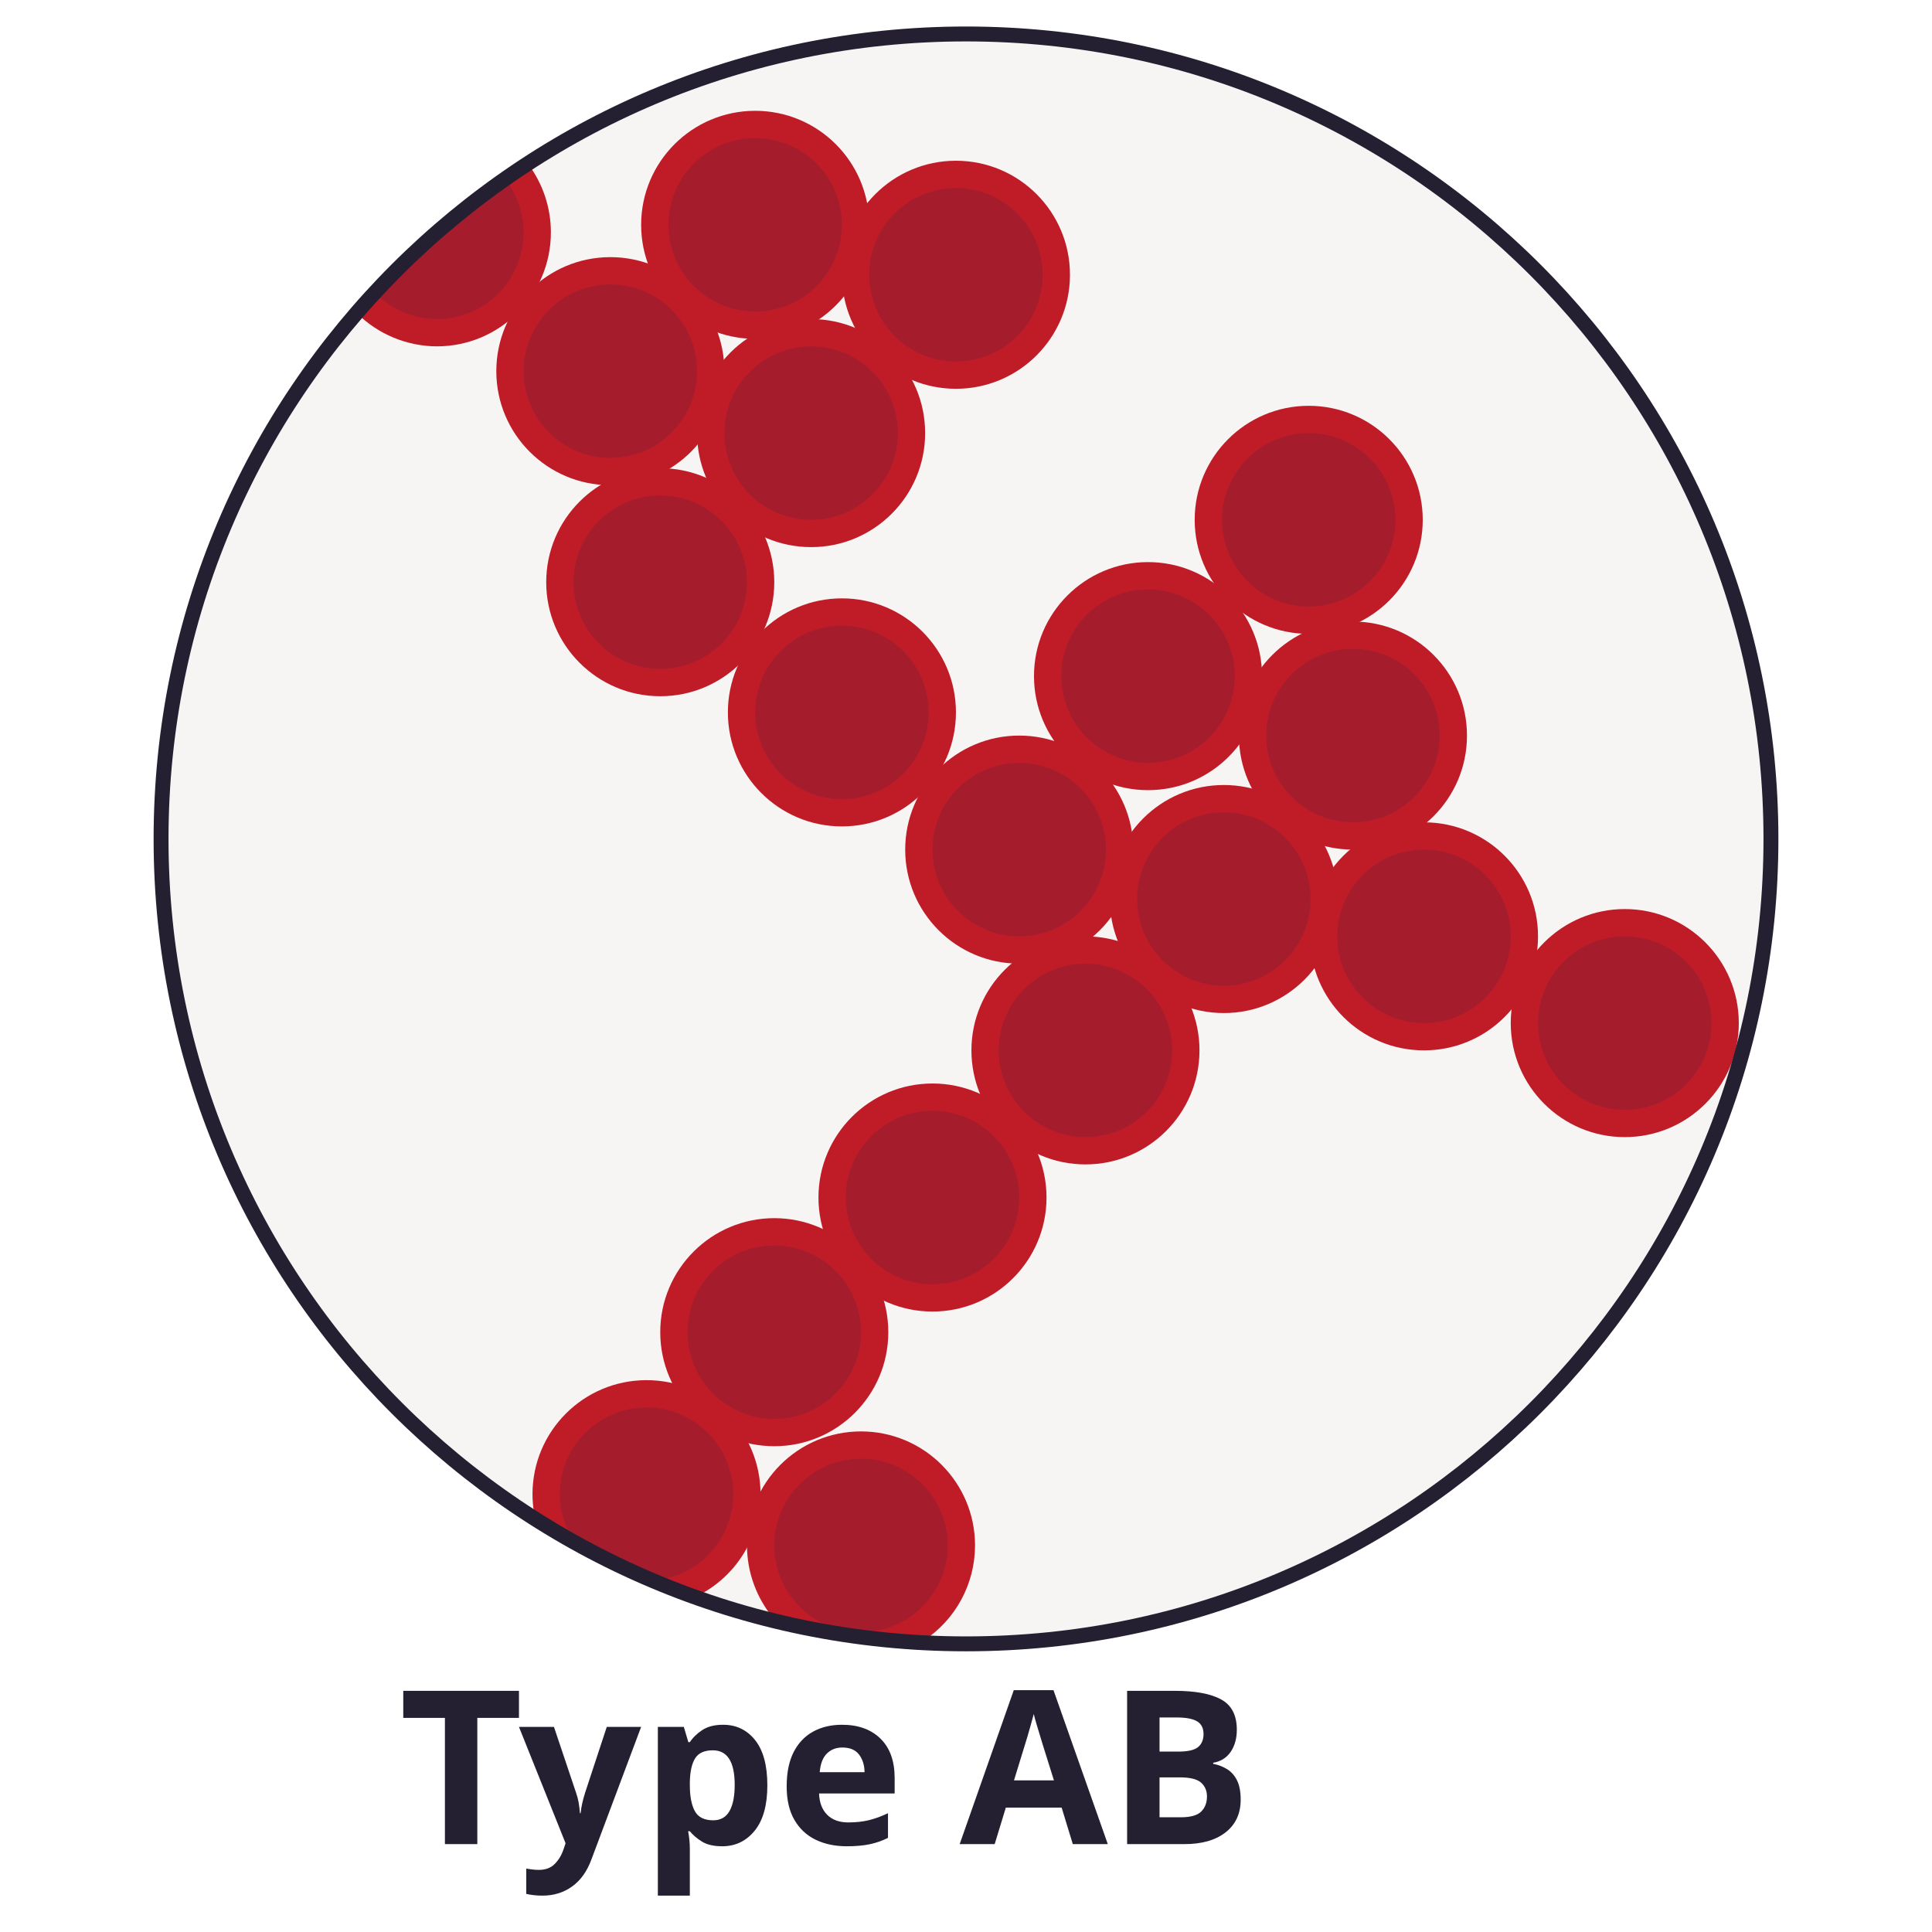
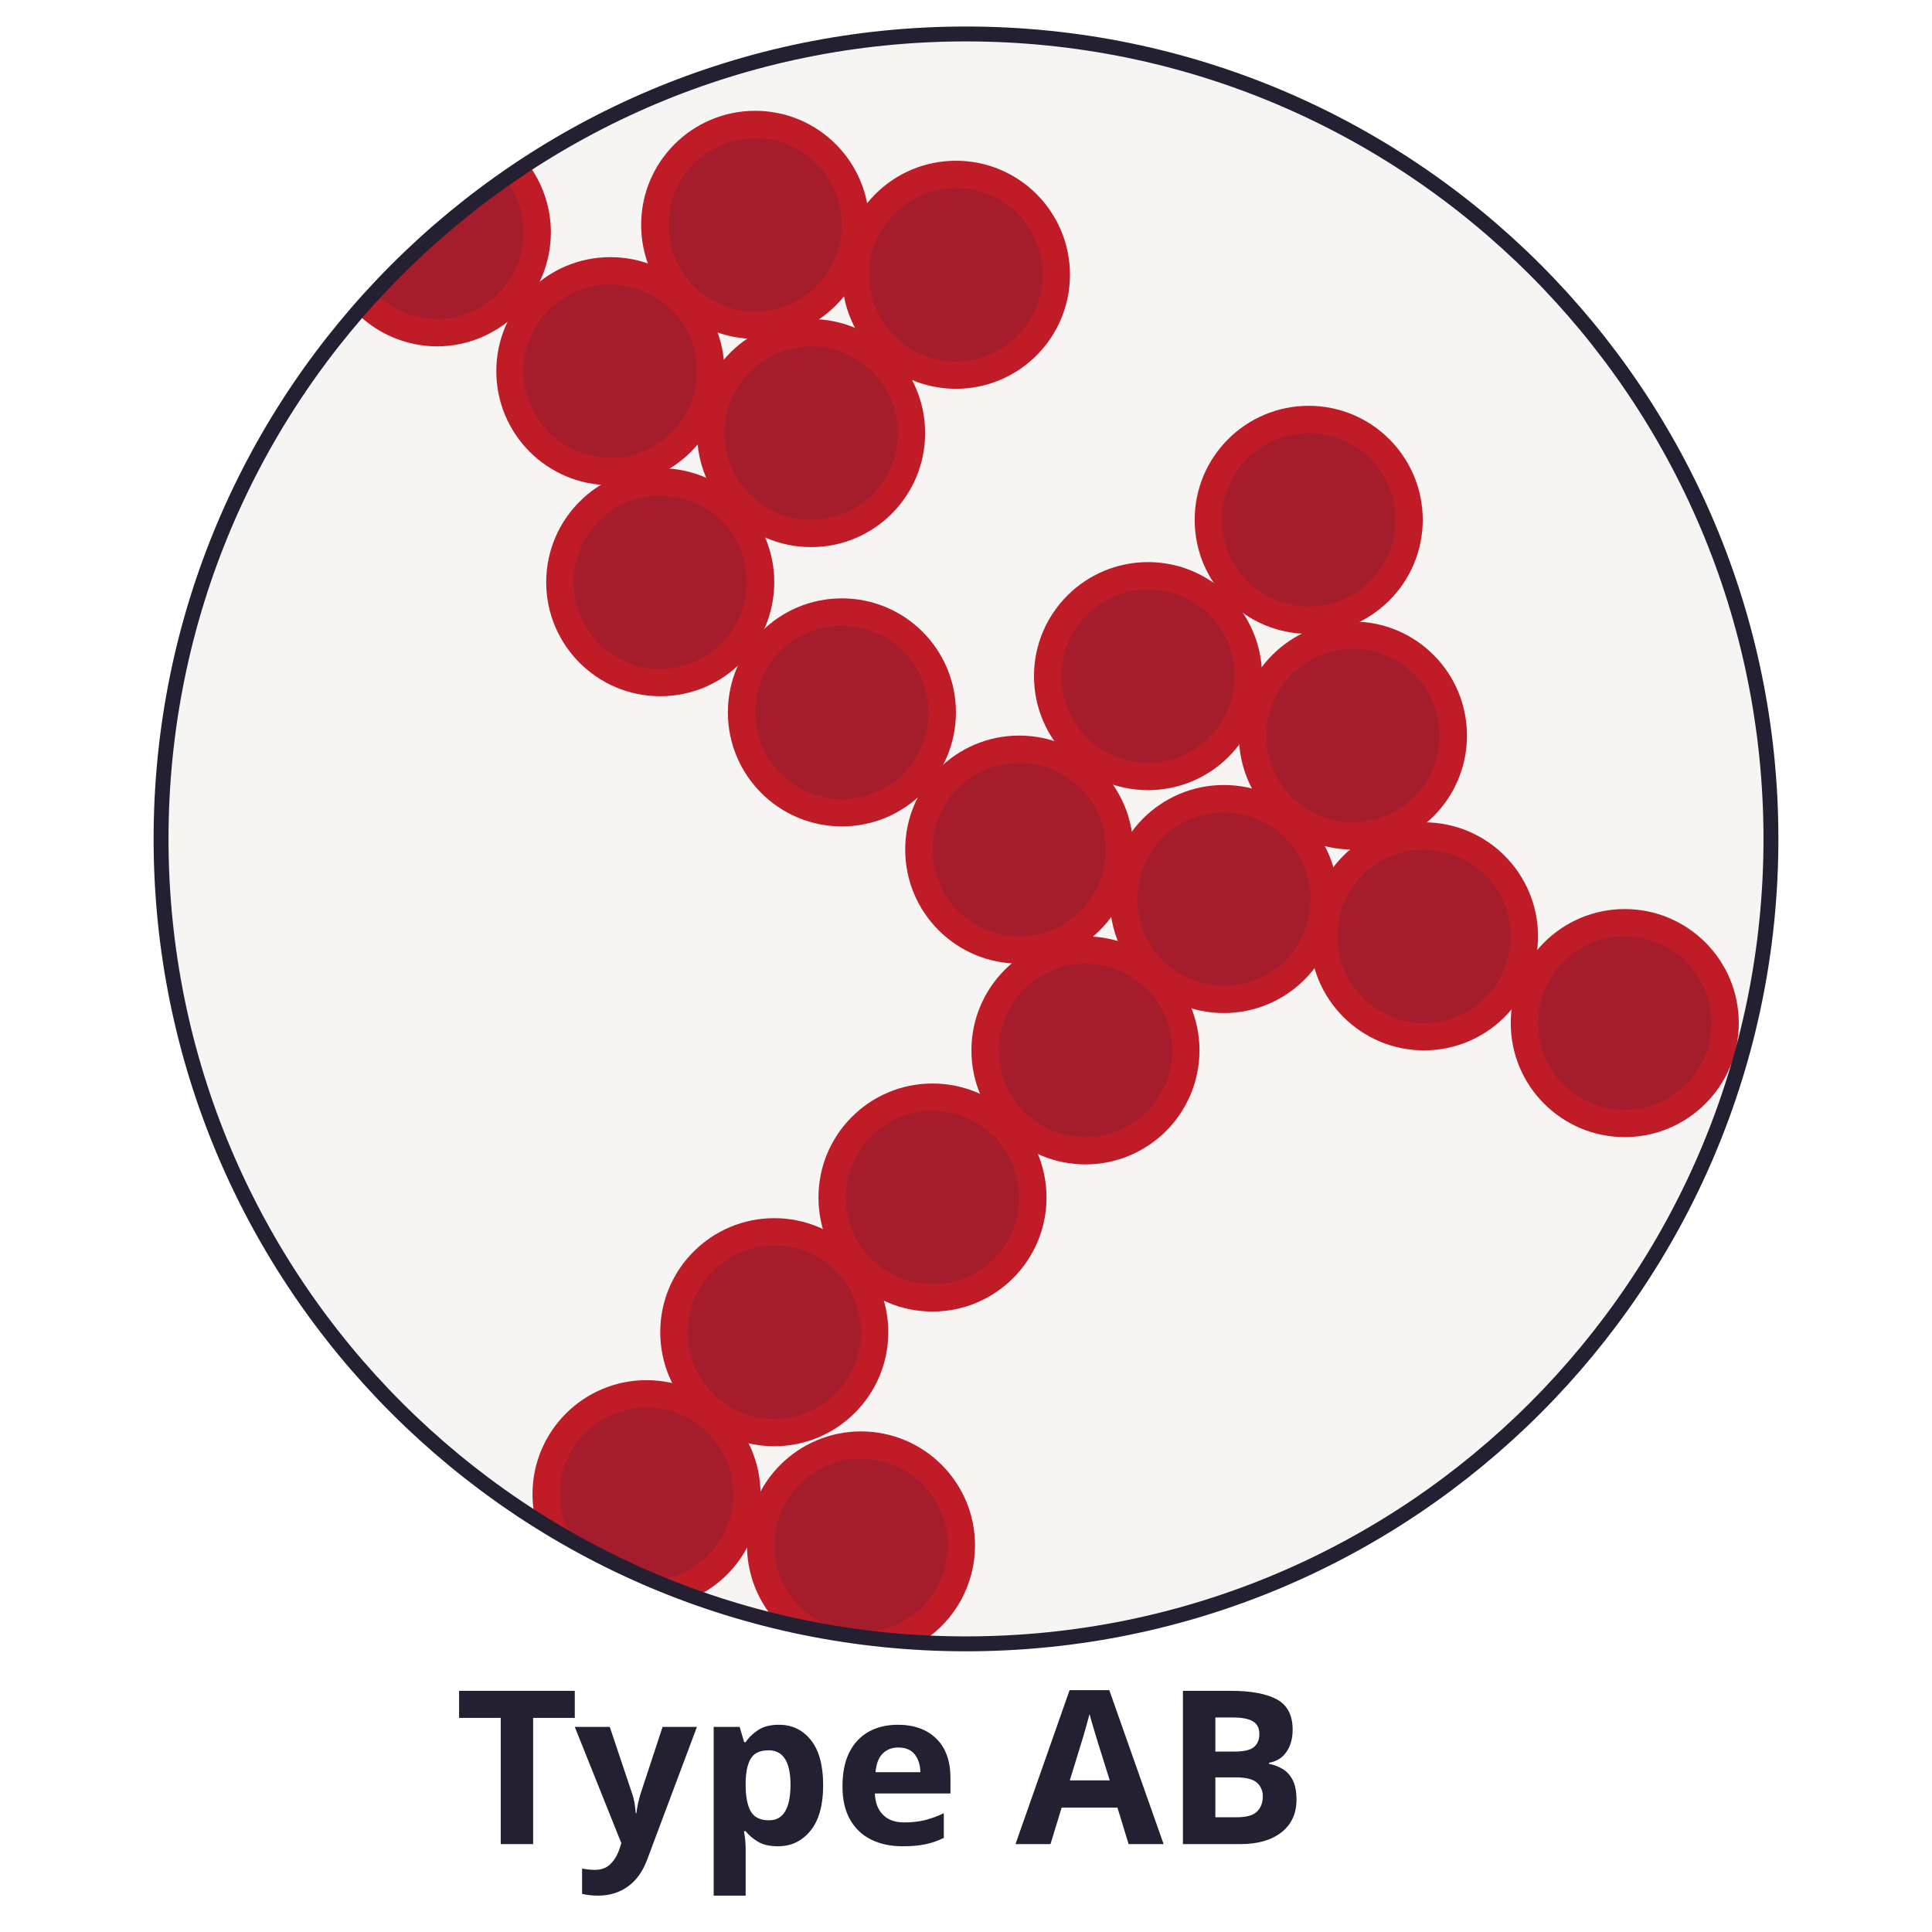
- <svg xmlns="http://www.w3.org/2000/svg" width="1080" height="1080" viewBox="0 0 1080 1080" version="1.1" id="svg1">
-   <defs id="defs1" />
-   <g id="layer6">
-     <text xml:space="preserve" style="font-weight:bold;font-size:120px;font-family:Cantarell;-inkscape-font-specification:'Cantarell Bold';text-align:center;text-anchor:middle;fill:#241f31;stroke-width:20;stroke-linejoin:round" x="539.467" y="1030.869" id="text1">
-       <tspan id="tspan1" x="539.467" y="1030.869">Type AB</tspan>
-     </text>
+ <svg xmlns="http://www.w3.org/2000/svg" width="1080" height="1080">
+   <text xml:space="preserve" x="539.467" y="1030.869" fill="#241f31" stroke-linejoin="round" stroke-width="20" font-family="Cantarell" font-size="120" font-weight="700" style="-inkscape-font-specification:&quot;Cantarell Bold&quot;;text-align:center" text-anchor="middle">
+     <tspan x="539.467" y="1030.869">Type AB</tspan>
+   </text>
+   <circle cx="540" cy="540" r="504.447" fill="#f6f5f4" transform="matrix(.892 0 0 .892 58.32 -12.728)" />
+   <g transform="matrix(.892 0 0 .892 219.97 365.818)">
+     <circle cx="135.891" cy="-177.506" r="71.46" fill="#c01c28" />
+     <circle cx="135.891" cy="-177.506" r="54.359" fill="#a51d2d" />
  </g>
-   <g id="layer5" transform="matrix(0.8920015,0,0,0.8920015,58.31917,-12.72763)" style="display:inline">
-     <g id="g2" style="display:inline">
-       <circle style="display:inline;fill:#f6f5f4;fill-opacity:1;stroke:none;stroke-width:9.342;stroke-dasharray:none;stroke-opacity:1" id="circle1" cx="540" cy="540" r="504.447" />
-     </g>
-     <g id="layer2" style="display:inline">
-       <g id="g2-6" transform="translate(181.2227,424.3776)" style="display:inline">
-         <circle style="fill:#c01c28;fill-opacity:1;stroke:none;stroke-width:5" id="path2-1" cx="135.891" cy="-177.506" r="71.46" />
-         <circle style="fill:#a51d2d;fill-opacity:1;stroke:none;stroke-width:4.412" id="path1-1" cx="135.891" cy="-177.506" r="54.359" />
-       </g>
-       <g id="g2-44" transform="translate(271.9835,332.6749)">
-         <circle style="fill:#c01c28;fill-opacity:1;stroke:none;stroke-width:5" id="path2-4" cx="135.891" cy="-177.506" r="71.46" />
-         <circle style="fill:#a51d2d;fill-opacity:1;stroke:none;stroke-width:4.412" id="path1-7" cx="135.891" cy="-177.506" r="54.359" />
-       </g>
-       <g id="g2-9" transform="translate(307.0416,463.188)">
-         <circle style="fill:#c01c28;fill-opacity:1;stroke:none;stroke-width:5" id="path2-7" cx="135.891" cy="-177.506" r="71.46" />
-         <circle style="fill:#a51d2d;fill-opacity:1;stroke:none;stroke-width:4.412" id="path1-5" cx="135.891" cy="-177.506" r="54.359" />
-       </g>
-       <g id="g2-0" transform="translate(212.496,556.6332)">
-         <circle style="fill:#c01c28;fill-opacity:1;stroke:none;stroke-width:5" id="path2-3" cx="135.891" cy="-177.506" r="71.46" />
-         <circle style="fill:#a51d2d;fill-opacity:1;stroke:none;stroke-width:4.412" id="path1-09" cx="135.891" cy="-177.506" r="54.359" />
-       </g>
-       <g id="g2-05" transform="translate(397.8025,363.9655)">
-         <circle style="fill:#c01c28;fill-opacity:1;stroke:none;stroke-width:5" id="path2-94" cx="135.891" cy="-177.506" r="71.46" />
-         <circle style="fill:#a51d2d;fill-opacity:1;stroke:none;stroke-width:4.412" id="path1-6" cx="135.891" cy="-177.506" r="54.359" />
-       </g>
-       <g id="g2-89" transform="translate(518.1761,615.4953)">
-         <circle style="fill:#c01c28;fill-opacity:1;stroke:none;stroke-width:5" id="path2-36" cx="135.891" cy="-177.506" r="71.46" />
-         <circle style="fill:#a51d2d;fill-opacity:1;stroke:none;stroke-width:4.412" id="path1-8" cx="135.891" cy="-177.506" r="54.359" />
-       </g>
-       <g id="g2-69" transform="translate(437.467,724.2142)">
-         <circle style="fill:#c01c28;fill-opacity:1;stroke:none;stroke-width:5" id="path2-87" cx="135.891" cy="-177.506" r="71.46" />
-         <circle style="fill:#a51d2d;fill-opacity:1;stroke:none;stroke-width:4.412" id="path1-28" cx="135.891" cy="-177.506" r="54.359" />
-       </g>
-       <g id="g2-60" transform="translate(478.9694,850.0333)">
-         <circle style="fill:#c01c28;fill-opacity:1;stroke:none;stroke-width:5" id="path2-27" cx="135.891" cy="-177.506" r="71.46" />
-         <circle style="fill:#a51d2d;fill-opacity:1;stroke:none;stroke-width:4.412" id="path1-61" cx="135.891" cy="-177.506" r="54.359" />
-       </g>
-       <g id="g2-75" transform="translate(283.9556,1026.641)">
-         <circle style="fill:#c01c28;fill-opacity:1;stroke:none;stroke-width:5" id="path2-870" cx="135.891" cy="-177.506" r="71.46" />
-         <circle style="fill:#a51d2d;fill-opacity:1;stroke:none;stroke-width:4.412" id="path1-48" cx="135.891" cy="-177.506" r="54.359" />
-       </g>
-       <g id="g2-52" transform="translate(618.8818,517.5474)">
-         <circle style="fill:#c01c28;fill-opacity:1;stroke:none;stroke-width:5" id="path2-90" cx="135.891" cy="-177.506" r="71.46" />
-         <circle style="fill:#a51d2d;fill-opacity:1;stroke:none;stroke-width:4.412" id="path1-283" cx="135.891" cy="-177.506" r="54.359" />
-       </g>
-       <g id="g2-09" transform="translate(646.6049,652.7545)">
-         <circle style="fill:#c01c28;fill-opacity:1;stroke:none;stroke-width:5" id="path2-19" cx="135.891" cy="-177.506" r="71.46" />
-         <circle style="fill:#a51d2d;fill-opacity:1;stroke:none;stroke-width:4.412" id="path1-62" cx="135.891" cy="-177.506" r="54.359" />
-       </g>
-       <g id="g2-35" transform="translate(565.6913,755.1877)">
-         <circle style="fill:#c01c28;fill-opacity:1;stroke:none;stroke-width:5" id="path2-17" cx="135.891" cy="-177.506" r="71.46" />
-         <circle style="fill:#a51d2d;fill-opacity:1;stroke:none;stroke-width:4.412" id="path1-43" cx="135.891" cy="-177.506" r="54.359" />
-       </g>
-       <g id="g2-892" transform="translate(691.1317,778.5736)">
-         <circle style="fill:#c01c28;fill-opacity:1;stroke:none;stroke-width:5" id="path2-88" cx="135.891" cy="-177.506" r="71.46" />
-         <circle style="fill:#a51d2d;fill-opacity:1;stroke:none;stroke-width:4.412" id="path1-868" cx="135.891" cy="-177.506" r="54.359" />
-       </g>
-       <g id="g2-892-2" transform="translate(816.9508,832.9331)" style="display:inline">
-         <circle style="fill:#c01c28;fill-opacity:1;stroke:none;stroke-width:5" id="path2-88-8" cx="135.891" cy="-177.506" r="71.46" />
-         <circle style="fill:#a51d2d;fill-opacity:1;stroke:none;stroke-width:4.412" id="path1-868-9" cx="135.891" cy="-177.506" r="54.359" />
-       </g>
-       <g id="g2-90" transform="translate(326.3429,638.2169)">
-         <circle style="fill:#c01c28;fill-opacity:1;stroke:none;stroke-width:5" id="path2-81" cx="135.891" cy="-177.506" r="71.46" />
-         <circle style="fill:#a51d2d;fill-opacity:1;stroke:none;stroke-width:4.412" id="path1-3" cx="135.891" cy="-177.506" r="54.359" />
-       </g>
-       <g id="g2-34" transform="translate(383.1076,942.2486)">
-         <circle style="fill:#c01c28;fill-opacity:1;stroke:none;stroke-width:5" id="path2-0" cx="135.891" cy="-177.506" r="71.46" />
-         <circle style="fill:#a51d2d;fill-opacity:1;stroke:none;stroke-width:4.412" id="path1-39" cx="135.891" cy="-177.506" r="54.359" />
-       </g>
-       <g id="g13">
-         <path id="path13" style="fill:#c01c28;fill-opacity:1;stroke:none;stroke-width:5" d="m 265.52,116.947 a 504.447,504.447 0 0 0 -107.346,93.498 71.46,71.46 0 0 0 50.221,20.877 71.46,71.46 0 0 0 71.459,-71.459 71.46,71.46 0 0 0 -14.334,-42.916 z" />
-         <path id="path12" style="fill:#a51d2d;fill-opacity:1;stroke:none;stroke-width:4.412" d="m 251.832,127.193 a 504.447,504.447 0 0 0 -81.695,71.092 54.359,54.359 0 0 0 38.258,15.938 54.359,54.359 0 0 0 54.359,-54.359 54.359,54.359 0 0 0 -10.922,-32.67 z" />
-       </g>
-       <g id="g21" style="display:inline">
-         <path id="path20" style="fill:#c01c28;fill-opacity:1;stroke:none;stroke-width:5" d="m 269.166,961.33 a 504.447,504.447 0 0 0 105.156,51.678 71.46,71.46 0 0 0 36.926,-62.353 71.46,71.46 0 0 0 -71.459,-71.461 71.46,71.46 0 0 0 -71.461,71.461 71.46,71.46 0 0 0 0.838,10.676 z" />
-         <path id="path21" style="fill:#a51d2d;fill-opacity:1;stroke:none;stroke-width:4.412" d="m 293.24,978.545 a 504.447,504.447 0 0 0 52.547,26.039 54.359,54.359 0 0 0 48.361,-53.93 54.359,54.359 0 0 0 -54.359,-54.359 54.359,54.359 0 0 0 -54.359,54.359 54.359,54.359 0 0 0 7.811,27.891 z" />
-       </g>
-       <g id="g22">
-         <path id="path22" style="fill:#c01c28;fill-opacity:1;stroke:none;stroke-width:5" d="m 419.57,1028.732 a 504.447,504.447 0 0 0 93.742,13.807 71.46,71.46 0 0 0 32.354,-59.762 71.46,71.46 0 0 0 -71.461,-71.461 71.46,71.46 0 0 0 -71.459,71.461 71.46,71.46 0 0 0 16.824,45.955 z" />
-         <circle style="fill:#a51d2d;fill-opacity:1;stroke:none;stroke-width:4.412" id="path1-14" cx="474.206" cy="982.777" r="54.359" />
-       </g>
-     </g>
-     <g id="layer1" style="display:inline">
-       <circle style="display:inline;fill:none;fill-opacity:1;stroke:#241f31;stroke-width:9.342;stroke-dasharray:none;stroke-opacity:1" id="path3" cx="540" cy="540" r="504.447" />
-       <circle style="display:none;fill:#c01c28;fill-opacity:1;stroke:none;stroke-width:9.342;stroke-dasharray:none;stroke-opacity:1" id="path3-5" cx="540" cy="540" r="504.447" />
-     </g>
+   <g transform="matrix(.892 0 0 .892 300.929 284.019)">
+     <circle cx="135.891" cy="-177.506" r="71.46" fill="#c01c28" />
+     <circle cx="135.891" cy="-177.506" r="54.359" fill="#a51d2d" />
  </g>
+   <g transform="matrix(.892 0 0 .892 332.2 400.437)">
+     <circle cx="135.891" cy="-177.506" r="71.46" fill="#c01c28" />
+     <circle cx="135.891" cy="-177.506" r="54.359" fill="#a51d2d" />
+   </g>
+   <g transform="matrix(.892 0 0 .892 247.866 483.79)">
+     <circle cx="135.891" cy="-177.506" r="71.46" fill="#c01c28" />
+     <circle cx="135.891" cy="-177.506" r="54.359" fill="#a51d2d" />
+   </g>
+   <g transform="matrix(.892 0 0 .892 413.16 311.93)">
+     <circle cx="135.891" cy="-177.506" r="71.46" fill="#c01c28" />
+     <circle cx="135.891" cy="-177.506" r="54.359" fill="#a51d2d" />
+   </g>
+   <g transform="matrix(.892 0 0 .892 520.533 536.295)">
+     <circle cx="135.891" cy="-177.506" r="71.46" fill="#c01c28" />
+     <circle cx="135.891" cy="-177.506" r="54.359" fill="#a51d2d" />
+   </g>
+   <g transform="matrix(.892 0 0 .892 448.54 633.273)">
+     <circle cx="135.891" cy="-177.506" r="71.46" fill="#c01c28" />
+     <circle cx="135.891" cy="-177.506" r="54.359" fill="#a51d2d" />
+   </g>
+   <g transform="matrix(.892 0 0 .892 485.56 745.503)">
+     <circle cx="135.891" cy="-177.506" r="71.46" fill="#c01c28" />
+     <circle cx="135.891" cy="-177.506" r="54.359" fill="#a51d2d" />
+   </g>
+   <g transform="matrix(.892 0 0 .892 311.608 903.038)">
+     <circle cx="135.891" cy="-177.506" r="71.46" fill="#c01c28" />
+     <circle cx="135.891" cy="-177.506" r="54.359" fill="#a51d2d" />
+   </g>
+   <g transform="matrix(.892 0 0 .892 610.363 448.925)">
+     <circle cx="135.891" cy="-177.506" r="71.46" fill="#c01c28" />
+     <circle cx="135.891" cy="-177.506" r="54.359" fill="#a51d2d" />
+   </g>
+   <g transform="matrix(.892 0 0 .892 635.092 569.53)">
+     <circle cx="135.891" cy="-177.506" r="71.46" fill="#c01c28" />
+     <circle cx="135.891" cy="-177.506" r="54.359" fill="#a51d2d" />
+   </g>
+   <g transform="matrix(.892 0 0 .892 562.917 660.9)">
+     <circle cx="135.891" cy="-177.506" r="71.46" fill="#c01c28" />
+     <circle cx="135.891" cy="-177.506" r="54.359" fill="#a51d2d" />
+   </g>
+   <g transform="matrix(.892 0 0 .892 674.81 681.761)">
+     <circle cx="135.891" cy="-177.506" r="71.46" fill="#c01c28" />
+     <circle cx="135.891" cy="-177.506" r="54.359" fill="#a51d2d" />
+   </g>
+   <g transform="matrix(.892 0 0 .892 787.04 730.25)">
+     <circle cx="135.891" cy="-177.506" r="71.46" fill="#c01c28" />
+     <circle cx="135.891" cy="-177.506" r="54.359" fill="#a51d2d" />
+   </g>
+   <g transform="matrix(.892 0 0 .892 349.418 556.563)">
+     <circle cx="135.891" cy="-177.506" r="71.46" fill="#c01c28" />
+     <circle cx="135.891" cy="-177.506" r="54.359" fill="#a51d2d" />
+   </g>
+   <g transform="matrix(.892 0 0 .892 400.052 827.76)">
+     <circle cx="135.891" cy="-177.506" r="71.46" fill="#c01c28" />
+     <circle cx="135.891" cy="-177.506" r="54.359" fill="#a51d2d" />
+   </g>
+   <path fill="#c01c28" d="M295.163 91.59a449.967 449.967 0 0 0-95.753 83.4 63.742 63.742 0 0 0 44.797 18.622 63.742 63.742 0 0 0 63.742-63.741 63.742 63.742 0 0 0-12.786-38.281z" />
+   <path fill="#a51d2d" d="M282.954 100.729a449.967 449.967 0 0 0-72.873 63.414 48.489 48.489 0 0 0 34.126 14.216 48.489 48.489 0 0 0 48.49-48.488 48.489 48.489 0 0 0-9.743-29.142z" />
+   <path fill="#c01c28" d="M298.416 844.78a449.967 449.967 0 0 0 93.8 46.097 63.742 63.742 0 0 0 32.937-55.62 63.742 63.742 0 0 0-63.741-63.743 63.742 63.742 0 0 0-63.744 63.743 63.742 63.742 0 0 0 .748 9.523z" />
+   <path fill="#a51d2d" d="M319.89 860.136a449.967 449.967 0 0 0 46.872 23.227 48.489 48.489 0 0 0 43.138-48.106 48.489 48.489 0 0 0-48.488-48.488 48.489 48.489 0 0 0-48.49 48.488 48.489 48.489 0 0 0 6.968 24.879z" />
+   <g transform="matrix(.892 0 0 .892 58.32 -12.728)">
+     <path fill="#c01c28" d="M419.57 1028.732a504.447 504.447 0 0 0 93.743 13.807 71.46 71.46 0 0 0 32.353-59.762 71.46 71.46 0 0 0-71.46-71.46 71.46 71.46 0 0 0-71.46 71.46 71.46 71.46 0 0 0 16.824 45.955z" />
+     <circle cx="474.206" cy="982.777" r="54.359" fill="#a51d2d" />
+   </g>
+   <circle cx="540" cy="540" r="504.447" fill="none" stroke="#241f31" stroke-width="9.342" transform="matrix(.892 0 0 .892 58.32 -12.728)" />
</svg>
